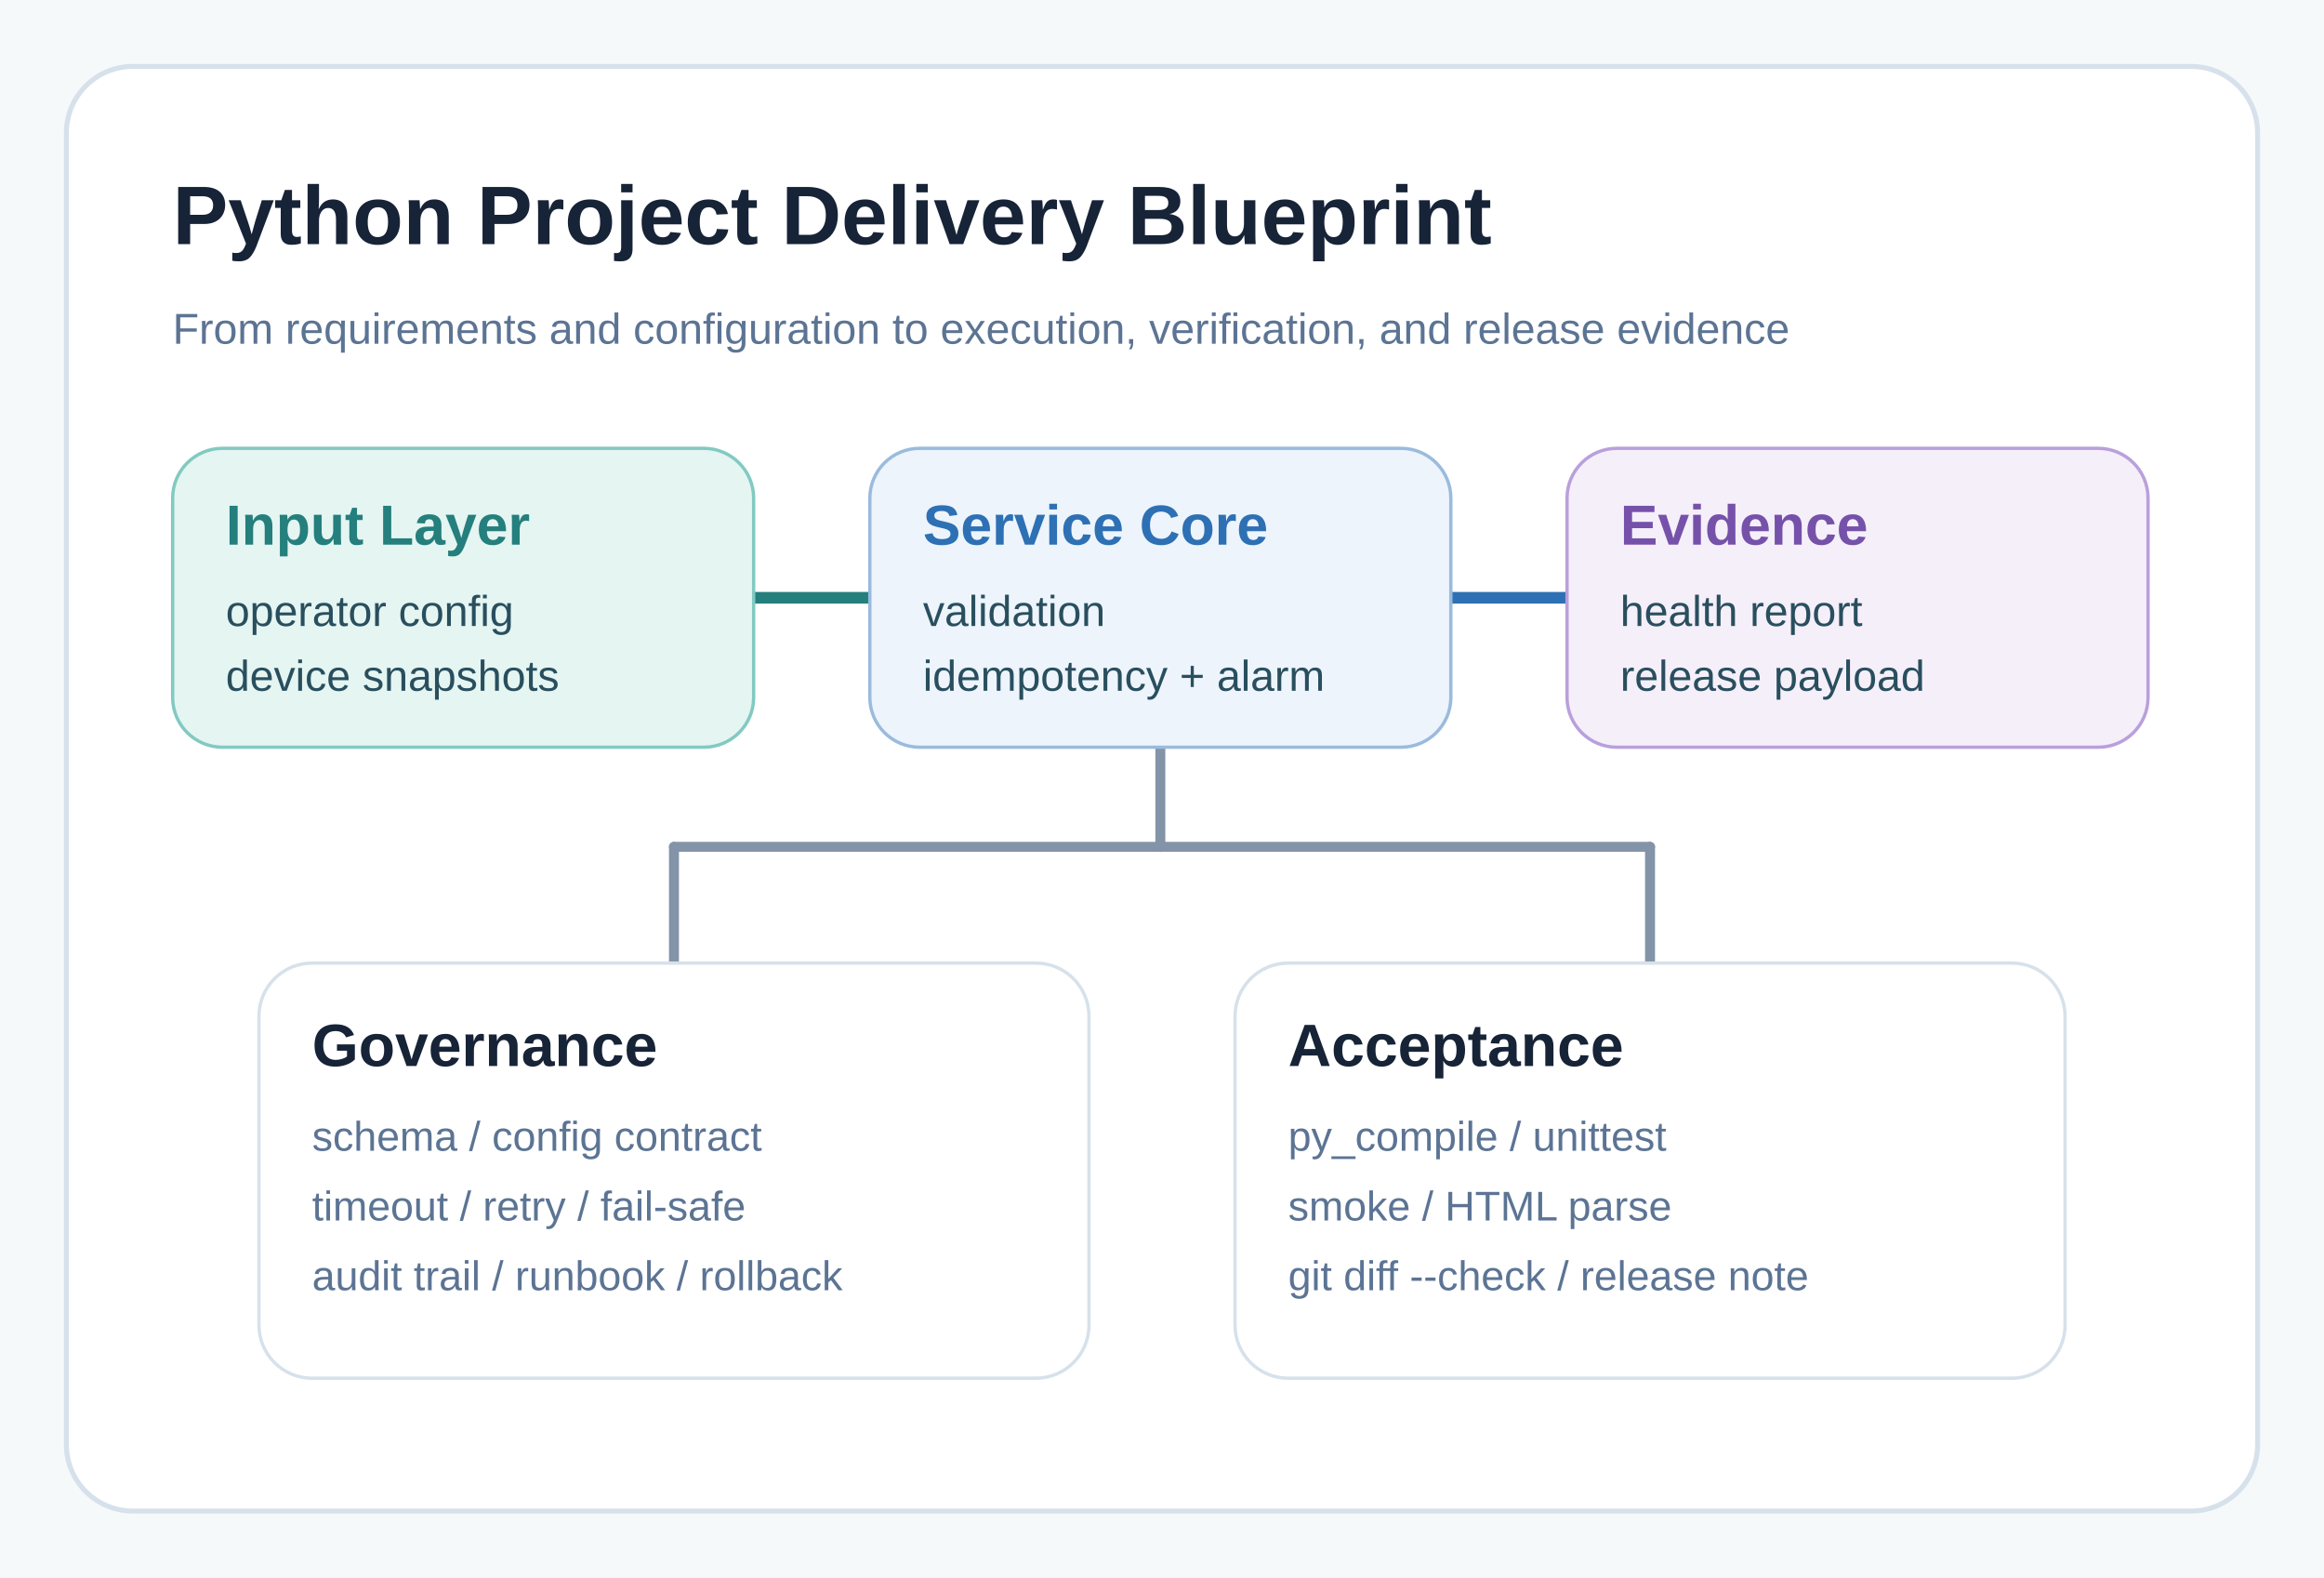
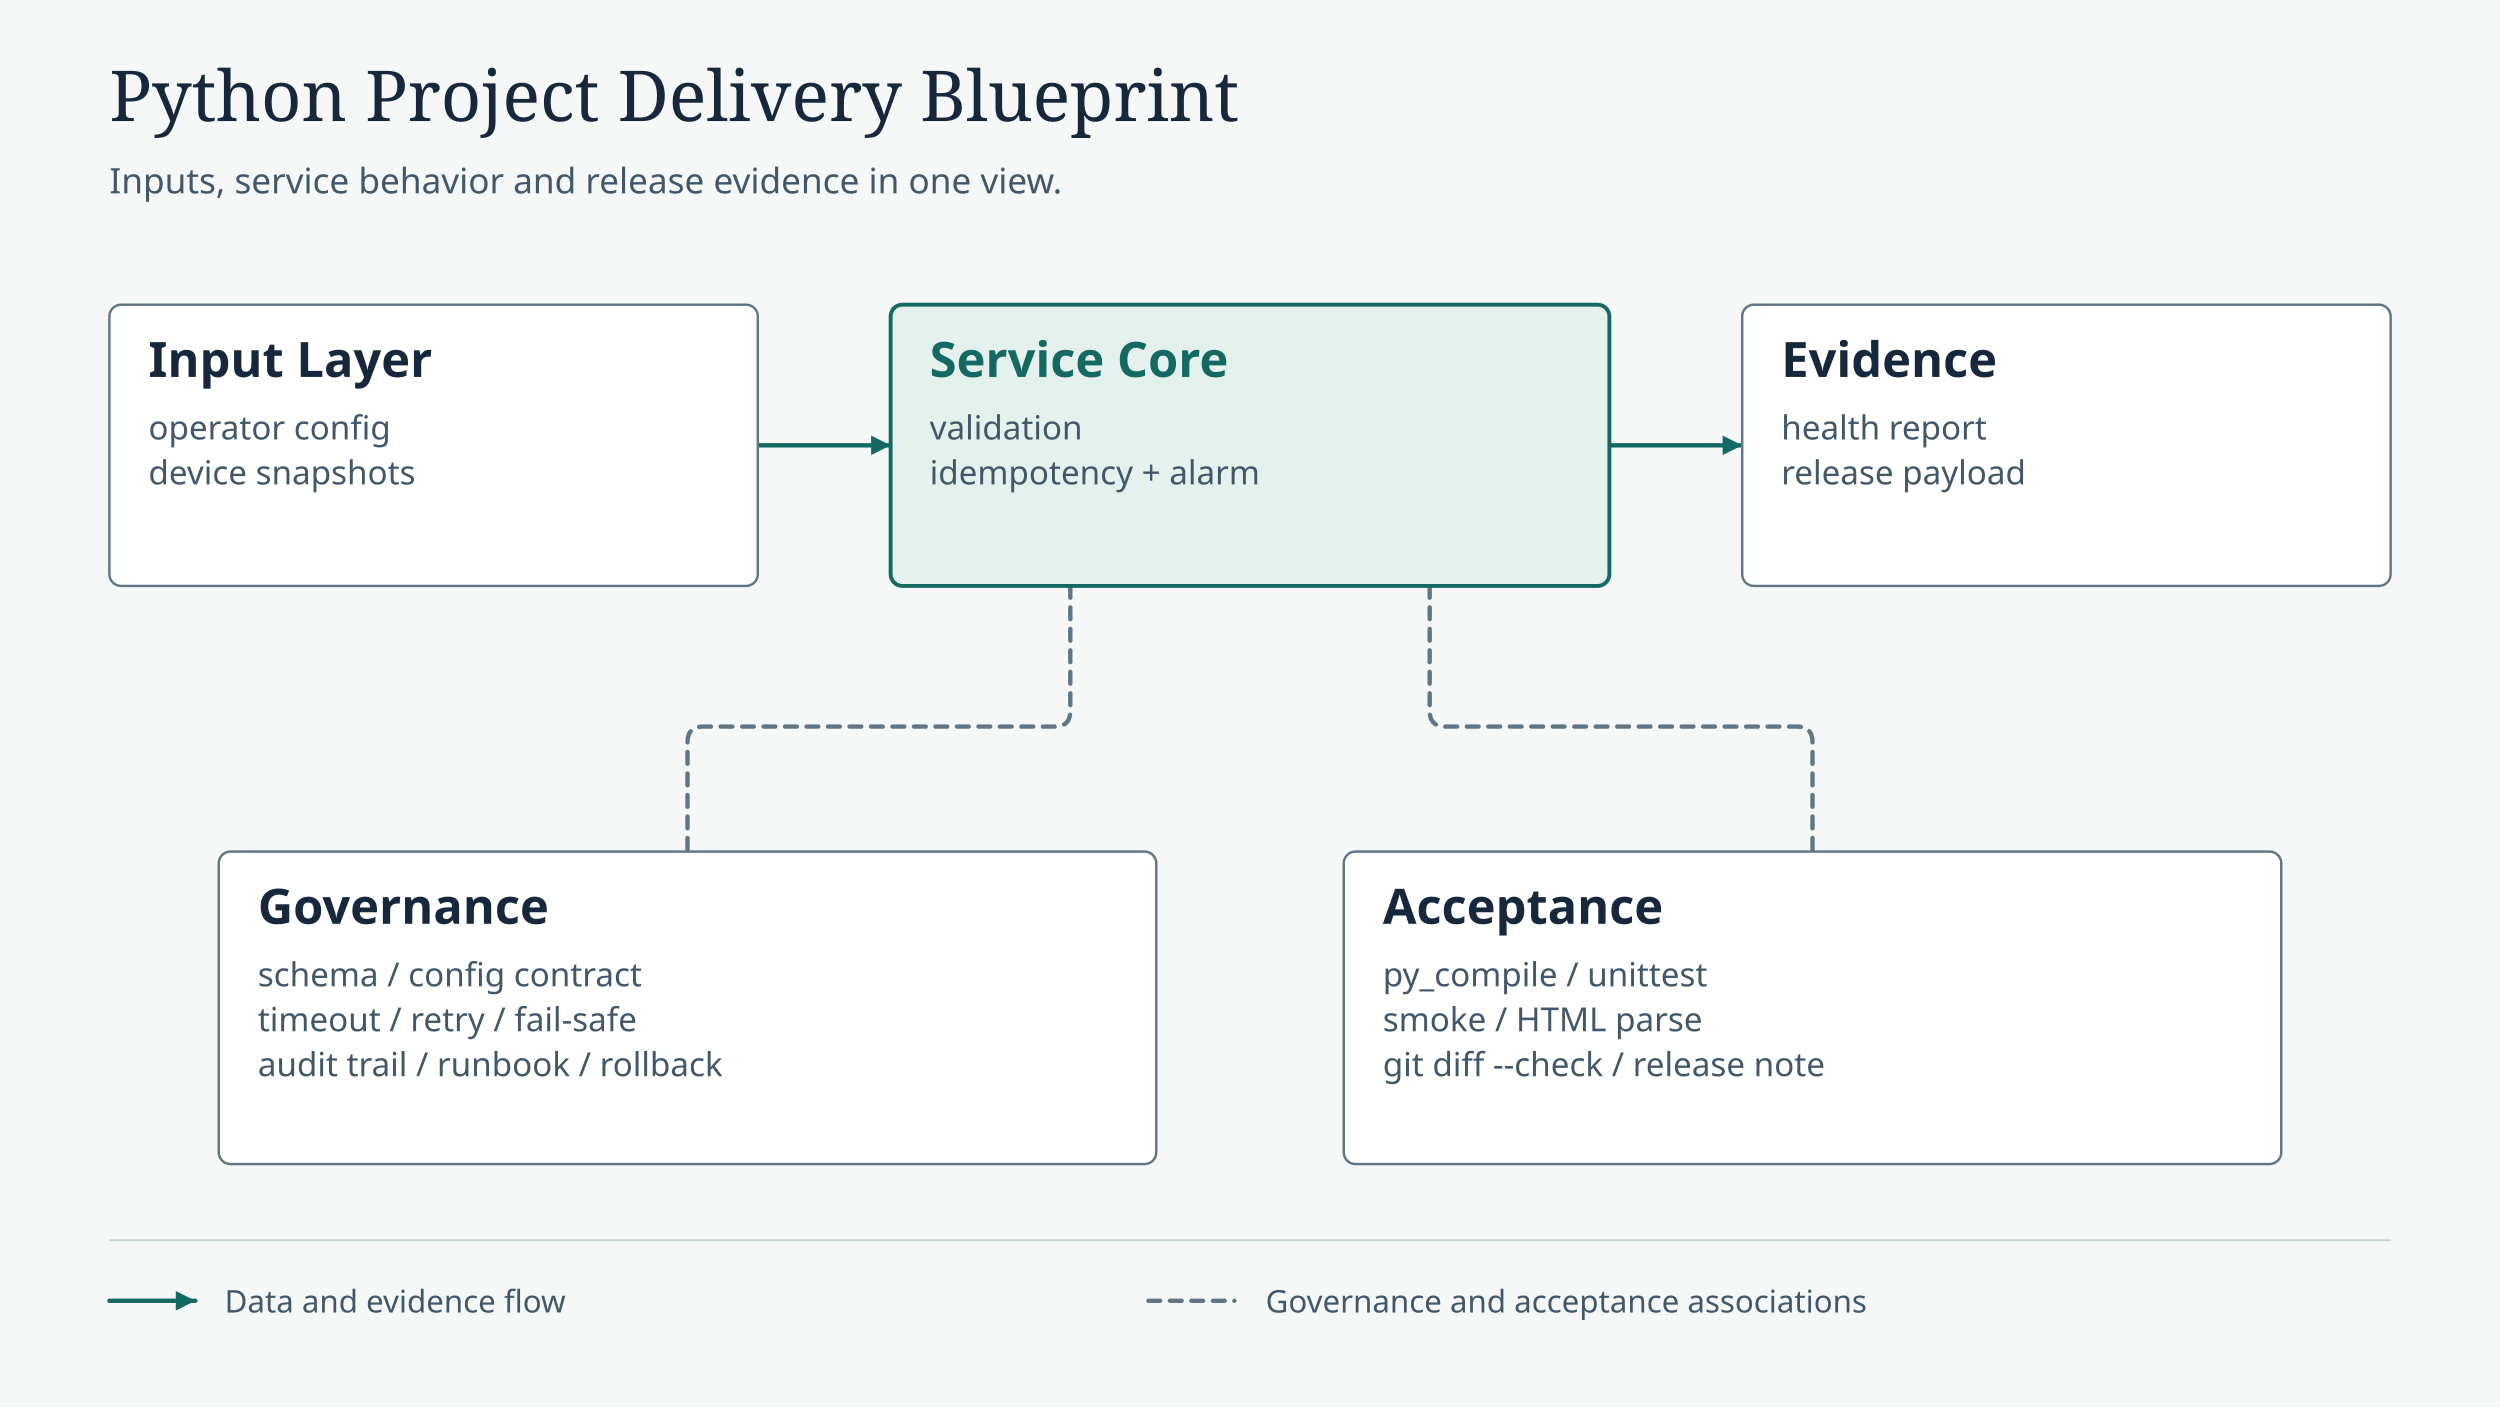
- <svg xmlns="http://www.w3.org/2000/svg" width="1400" height="950" viewBox="0 0 1400 950" role="img" aria-labelledby="diagram-title diagram-desc" lang="en" style="font-family:Arial, Noto Sans CJK TC, PingFang TC, Microsoft JhengHei, sans-serif">
-   <rect width="1400" height="950" fill="#F5F9FA" />
-   <rect x="40" y="40" width="1320" height="870" rx="40" fill="#FFFFFF" stroke="#D6E1EB" stroke-width="3" data-frame="true" />
-   <text id="page_title" x="104" y="147" font-family="Arial, Noto Sans CJK TC, PingFang TC, Microsoft JhengHei, sans-serif" font-size="50" font-weight="700" fill="#172337" data-label="page-title" xml:space="preserve">Python Project Delivery Blueprint</text>
-   <text id="page_subtitle" x="104" y="207" font-family="Arial, Noto Sans CJK TC, PingFang TC, Microsoft JhengHei, sans-serif" font-size="26" font-weight="400" fill="#5C7494" data-label="page-subtitle" xml:space="preserve">From requirements and configuration to execution, verification, and release evidence</text>
-   <g fill="none" stroke-linecap="round" stroke-linejoin="round" aria-hidden="true" data-connectors="true">
-     <path id="input_to_service" d="M 454 360 L 524 360" stroke="#247F7D" stroke-width="7" data-source="input" data-target="service" />
-     <path id="service_to_evidence" d="M 874 360 L 944 360" stroke="#2E70B4" stroke-width="7" data-source="service" data-target="evidence" />
-     <path id="service_to_branch" d="M 699 450 L 699 510" stroke="#8393A8" stroke-width="6" data-source="service" data-target="branch" />
-     <path id="branch_to_governance" d="M 699 510 L 406 510" stroke="#8393A8" stroke-width="6" data-source="branch" data-target="branch_governance" />
-     <path id="branch_to_acceptance" d="M 699 510 L 994 510" stroke="#8393A8" stroke-width="6" data-source="branch" data-target="branch_acceptance" />
-     <path id="governance_link" d="M 406 510 L 406 580" stroke="#8393A8" stroke-width="6" data-source="branch_governance" data-target="governance" />
-     <path id="acceptance_link" d="M 994 510 L 994 580" stroke="#8393A8" stroke-width="6" data-source="branch_acceptance" data-target="acceptance" />
+ <svg xmlns="http://www.w3.org/2000/svg" width="1280" height="720" viewBox="0 0 1280 720" role="img" aria-labelledby="python-project-delivery-blueprint-en-title python-project-delivery-blueprint-en-desc" lang="en" preserveAspectRatio="xMidYMid meet">
+   <rect width="1280" height="720" fill="#F5F8F7" />
+   <text x="56" y="62" fill="#17283C" font-family="Instrument Serif, Songti TC, Georgia, serif" font-size="36" font-weight="400">Python Project Delivery Blueprint</text>
+   <text x="56" y="99" fill="#42586A" font-family="Geist, Noto Sans TC, PingFang TC, Microsoft JhengHei, sans-serif" font-size="18" font-weight="400">Inputs, service behavior and release evidence in one view.</text>
+   <path d="M 388 228 H 456" fill="none" stroke="#146962" stroke-width="2.25" stroke-linecap="round" />
+   <path d="M 446 223 L 456 228 L 446 233 Z" fill="#146962" />
+   <path d="M 824 228 H 892" fill="none" stroke="#146962" stroke-width="2.25" stroke-linecap="round" />
+   <path d="M 882 223 L 892 228 L 882 233 Z" fill="#146962" />
+   <path d="M 548 300 V 364 Q 548 372 540 372 H 360 Q 352 372 352 380 V 436" fill="none" stroke="#607685" stroke-width="2.25" stroke-linecap="round" stroke-dasharray="6 5" />
+   <path d="M 732 300 V 364 Q 732 372 740 372 H 920 Q 928 372 928 380 V 436" fill="none" stroke="#607685" stroke-width="2.25" stroke-linecap="round" stroke-dasharray="6 5" />
+   <path d="M 56 635 H 1224" stroke="#C7D4D5" stroke-width="1" />
+   <path d="M 56 666 H 100" fill="none" stroke="#146962" stroke-width="2.25" stroke-linecap="round" />
+   <path d="M 90 661 L 100 666 L 90 671 Z" fill="#146962" />
+   <text x="115" y="672" fill="#42586A" font-family="Geist, Noto Sans TC, PingFang TC, Microsoft JhengHei, sans-serif" font-size="16" font-weight="400">Data and evidence flow</text>
+   <path d="M 588 666 H 632" fill="none" stroke="#607685" stroke-width="2.25" stroke-linecap="round" stroke-dasharray="6 5" />
+   <text x="648" y="672" fill="#42586A" font-family="Geist, Noto Sans TC, PingFang TC, Microsoft JhengHei, sans-serif" font-size="16" font-weight="400">Governance and acceptance associations</text>
+   <g data-node="input">
+     <rect x="56" y="156" width="332" height="144" rx="6" fill="#FFFFFF" stroke="#607685" stroke-width="1.25" />
+     <text x="76" y="193" fill="#17283C" font-family="Geist, Noto Sans TC, PingFang TC, Microsoft JhengHei, sans-serif" font-size="25" font-weight="600">Input Layer</text>
+     <text x="76" y="225" fill="#42586A" font-family="Geist, Noto Sans TC, PingFang TC, Microsoft JhengHei, sans-serif" font-size="17" font-weight="400">operator config</text>
+     <text x="76" y="248" fill="#42586A" font-family="Geist, Noto Sans TC, PingFang TC, Microsoft JhengHei, sans-serif" font-size="17" font-weight="400">device snapshots</text>
  </g>
-   <g data-node="input" transform="translate(104 270)">
-     <rect x="0" y="0" width="350" height="180" rx="30" fill="#E5F5F2" stroke="#82CAC1" stroke-width="2" data-box="true" />
-     <text id="input_title" x="32" y="58" font-family="Arial, Noto Sans CJK TC, PingFang TC, Microsoft JhengHei, sans-serif" font-size="34" font-weight="700" fill="#247F7D" data-label="title" xml:space="preserve">Input Layer</text>
-     <text id="input_line_1" x="32" y="107" font-family="Arial, Noto Sans CJK TC, PingFang TC, Microsoft JhengHei, sans-serif" font-size="26" font-weight="400" fill="#294F5E" data-label="line-1" xml:space="preserve">operator config</text>
-     <text id="input_line_2" x="32" y="146" font-family="Arial, Noto Sans CJK TC, PingFang TC, Microsoft JhengHei, sans-serif" font-size="26" font-weight="400" fill="#294F5E" data-label="line-2" xml:space="preserve">device snapshots</text>
+   <g data-node="service">
+     <rect x="456" y="156" width="368" height="144" rx="6" fill="#E5F1EC" stroke="#146962" stroke-width="2" />
+     <text x="476" y="193" fill="#146962" font-family="Geist, Noto Sans TC, PingFang TC, Microsoft JhengHei, sans-serif" font-size="25" font-weight="600">Service Core</text>
+     <text x="476" y="225" fill="#42586A" font-family="Geist, Noto Sans TC, PingFang TC, Microsoft JhengHei, sans-serif" font-size="17" font-weight="400">validation</text>
+     <text x="476" y="248" fill="#42586A" font-family="Geist, Noto Sans TC, PingFang TC, Microsoft JhengHei, sans-serif" font-size="17" font-weight="400">idempotency + alarm</text>
  </g>
-   <g data-node="service" transform="translate(524 270)">
-     <rect x="0" y="0" width="350" height="180" rx="30" fill="#EDF4FB" stroke="#9ABBDD" stroke-width="2" data-box="true" />
-     <text id="service_title" x="32" y="58" font-family="Arial, Noto Sans CJK TC, PingFang TC, Microsoft JhengHei, sans-serif" font-size="34" font-weight="700" fill="#2E70B4" data-label="title" xml:space="preserve">Service Core</text>
-     <text id="service_line_1" x="32" y="107" font-family="Arial, Noto Sans CJK TC, PingFang TC, Microsoft JhengHei, sans-serif" font-size="26" font-weight="400" fill="#294F5E" data-label="line-1" xml:space="preserve">validation</text>
-     <text id="service_line_2" x="32" y="146" font-family="Arial, Noto Sans CJK TC, PingFang TC, Microsoft JhengHei, sans-serif" font-size="26" font-weight="400" fill="#294F5E" data-label="line-2" xml:space="preserve">idempotency + alarm</text>
+   <g data-node="evidence">
+     <rect x="892" y="156" width="332" height="144" rx="6" fill="#FFFFFF" stroke="#607685" stroke-width="1.25" />
+     <text x="912" y="193" fill="#17283C" font-family="Geist, Noto Sans TC, PingFang TC, Microsoft JhengHei, sans-serif" font-size="25" font-weight="600">Evidence</text>
+     <text x="912" y="225" fill="#42586A" font-family="Geist, Noto Sans TC, PingFang TC, Microsoft JhengHei, sans-serif" font-size="17" font-weight="400">health report</text>
+     <text x="912" y="248" fill="#42586A" font-family="Geist, Noto Sans TC, PingFang TC, Microsoft JhengHei, sans-serif" font-size="17" font-weight="400">release payload</text>
  </g>
-   <g data-node="evidence" transform="translate(944 270)">
-     <rect x="0" y="0" width="350" height="180" rx="30" fill="#F5EFFA" stroke="#B9A0DB" stroke-width="2" data-box="true" />
-     <text id="evidence_title" x="32" y="58" font-family="Arial, Noto Sans CJK TC, PingFang TC, Microsoft JhengHei, sans-serif" font-size="34" font-weight="700" fill="#7651AA" data-label="title" xml:space="preserve">Evidence</text>
-     <text id="evidence_line_1" x="32" y="107" font-family="Arial, Noto Sans CJK TC, PingFang TC, Microsoft JhengHei, sans-serif" font-size="26" font-weight="400" fill="#294F5E" data-label="line-1" xml:space="preserve">health report</text>
-     <text id="evidence_line_2" x="32" y="146" font-family="Arial, Noto Sans CJK TC, PingFang TC, Microsoft JhengHei, sans-serif" font-size="26" font-weight="400" fill="#294F5E" data-label="line-2" xml:space="preserve">release payload</text>
+   <g data-node="governance">
+     <rect x="112" y="436" width="480" height="160" rx="6" fill="#FFFFFF" stroke="#607685" stroke-width="1.25" />
+     <text x="132" y="473" fill="#17283C" font-family="Geist, Noto Sans TC, PingFang TC, Microsoft JhengHei, sans-serif" font-size="25" font-weight="600">Governance</text>
+     <text x="132" y="505" fill="#42586A" font-family="Geist, Noto Sans TC, PingFang TC, Microsoft JhengHei, sans-serif" font-size="17" font-weight="400">schema / config contract</text>
+     <text x="132" y="528" fill="#42586A" font-family="Geist, Noto Sans TC, PingFang TC, Microsoft JhengHei, sans-serif" font-size="17" font-weight="400">timeout / retry / fail-safe</text>
+     <text x="132" y="551" fill="#42586A" font-family="Geist, Noto Sans TC, PingFang TC, Microsoft JhengHei, sans-serif" font-size="17" font-weight="400">audit trail / runbook / rollback</text>
  </g>
-   <g data-node="governance" transform="translate(156 580)">
-     <rect x="0" y="0" width="500" height="250" rx="32" fill="#FFFFFF" stroke="#D6E1EB" stroke-width="2" data-box="true" />
-     <text id="governance_title" x="32" y="62" font-family="Arial, Noto Sans CJK TC, PingFang TC, Microsoft JhengHei, sans-serif" font-size="36" font-weight="700" fill="#172337" data-label="title" xml:space="preserve">Governance</text>
-     <text id="governance_line_1" x="32" y="113" font-family="Arial, Noto Sans CJK TC, PingFang TC, Microsoft JhengHei, sans-serif" font-size="25" font-weight="400" fill="#5C7494" data-label="line-1" xml:space="preserve">schema / config contract</text>
-     <text id="governance_line_2" x="32" y="155" font-family="Arial, Noto Sans CJK TC, PingFang TC, Microsoft JhengHei, sans-serif" font-size="25" font-weight="400" fill="#5C7494" data-label="line-2" xml:space="preserve">timeout / retry / fail-safe</text>
-     <text id="governance_line_3" x="32" y="197" font-family="Arial, Noto Sans CJK TC, PingFang TC, Microsoft JhengHei, sans-serif" font-size="25" font-weight="400" fill="#5C7494" data-label="line-3" xml:space="preserve">audit trail / runbook / rollback</text>
-   </g>
-   <g data-node="acceptance" transform="translate(744 580)">
-     <rect x="0" y="0" width="500" height="250" rx="32" fill="#FFFFFF" stroke="#D6E1EB" stroke-width="2" data-box="true" />
-     <text id="acceptance_title" x="32" y="62" font-family="Arial, Noto Sans CJK TC, PingFang TC, Microsoft JhengHei, sans-serif" font-size="36" font-weight="700" fill="#172337" data-label="title" xml:space="preserve">Acceptance</text>
-     <text id="acceptance_line_1" x="32" y="113" font-family="Arial, Noto Sans CJK TC, PingFang TC, Microsoft JhengHei, sans-serif" font-size="25" font-weight="400" fill="#5C7494" data-label="line-1" xml:space="preserve">py_compile / unittest</text>
-     <text id="acceptance_line_2" x="32" y="155" font-family="Arial, Noto Sans CJK TC, PingFang TC, Microsoft JhengHei, sans-serif" font-size="25" font-weight="400" fill="#5C7494" data-label="line-2" xml:space="preserve">smoke / HTML parse</text>
-     <text id="acceptance_line_3" x="32" y="197" font-family="Arial, Noto Sans CJK TC, PingFang TC, Microsoft JhengHei, sans-serif" font-size="25" font-weight="400" fill="#5C7494" data-label="line-3" xml:space="preserve">git diff --check / release note</text>
+   <g data-node="acceptance">
+     <rect x="688" y="436" width="480" height="160" rx="6" fill="#FFFFFF" stroke="#607685" stroke-width="1.25" />
+     <text x="708" y="473" fill="#17283C" font-family="Geist, Noto Sans TC, PingFang TC, Microsoft JhengHei, sans-serif" font-size="25" font-weight="600">Acceptance</text>
+     <text x="708" y="505" fill="#42586A" font-family="Geist, Noto Sans TC, PingFang TC, Microsoft JhengHei, sans-serif" font-size="17" font-weight="400">py_compile / unittest</text>
+     <text x="708" y="528" fill="#42586A" font-family="Geist, Noto Sans TC, PingFang TC, Microsoft JhengHei, sans-serif" font-size="17" font-weight="400">smoke / HTML parse</text>
+     <text x="708" y="551" fill="#42586A" font-family="Geist, Noto Sans TC, PingFang TC, Microsoft JhengHei, sans-serif" font-size="17" font-weight="400">git diff --check / release note</text>
  </g>
</svg>
